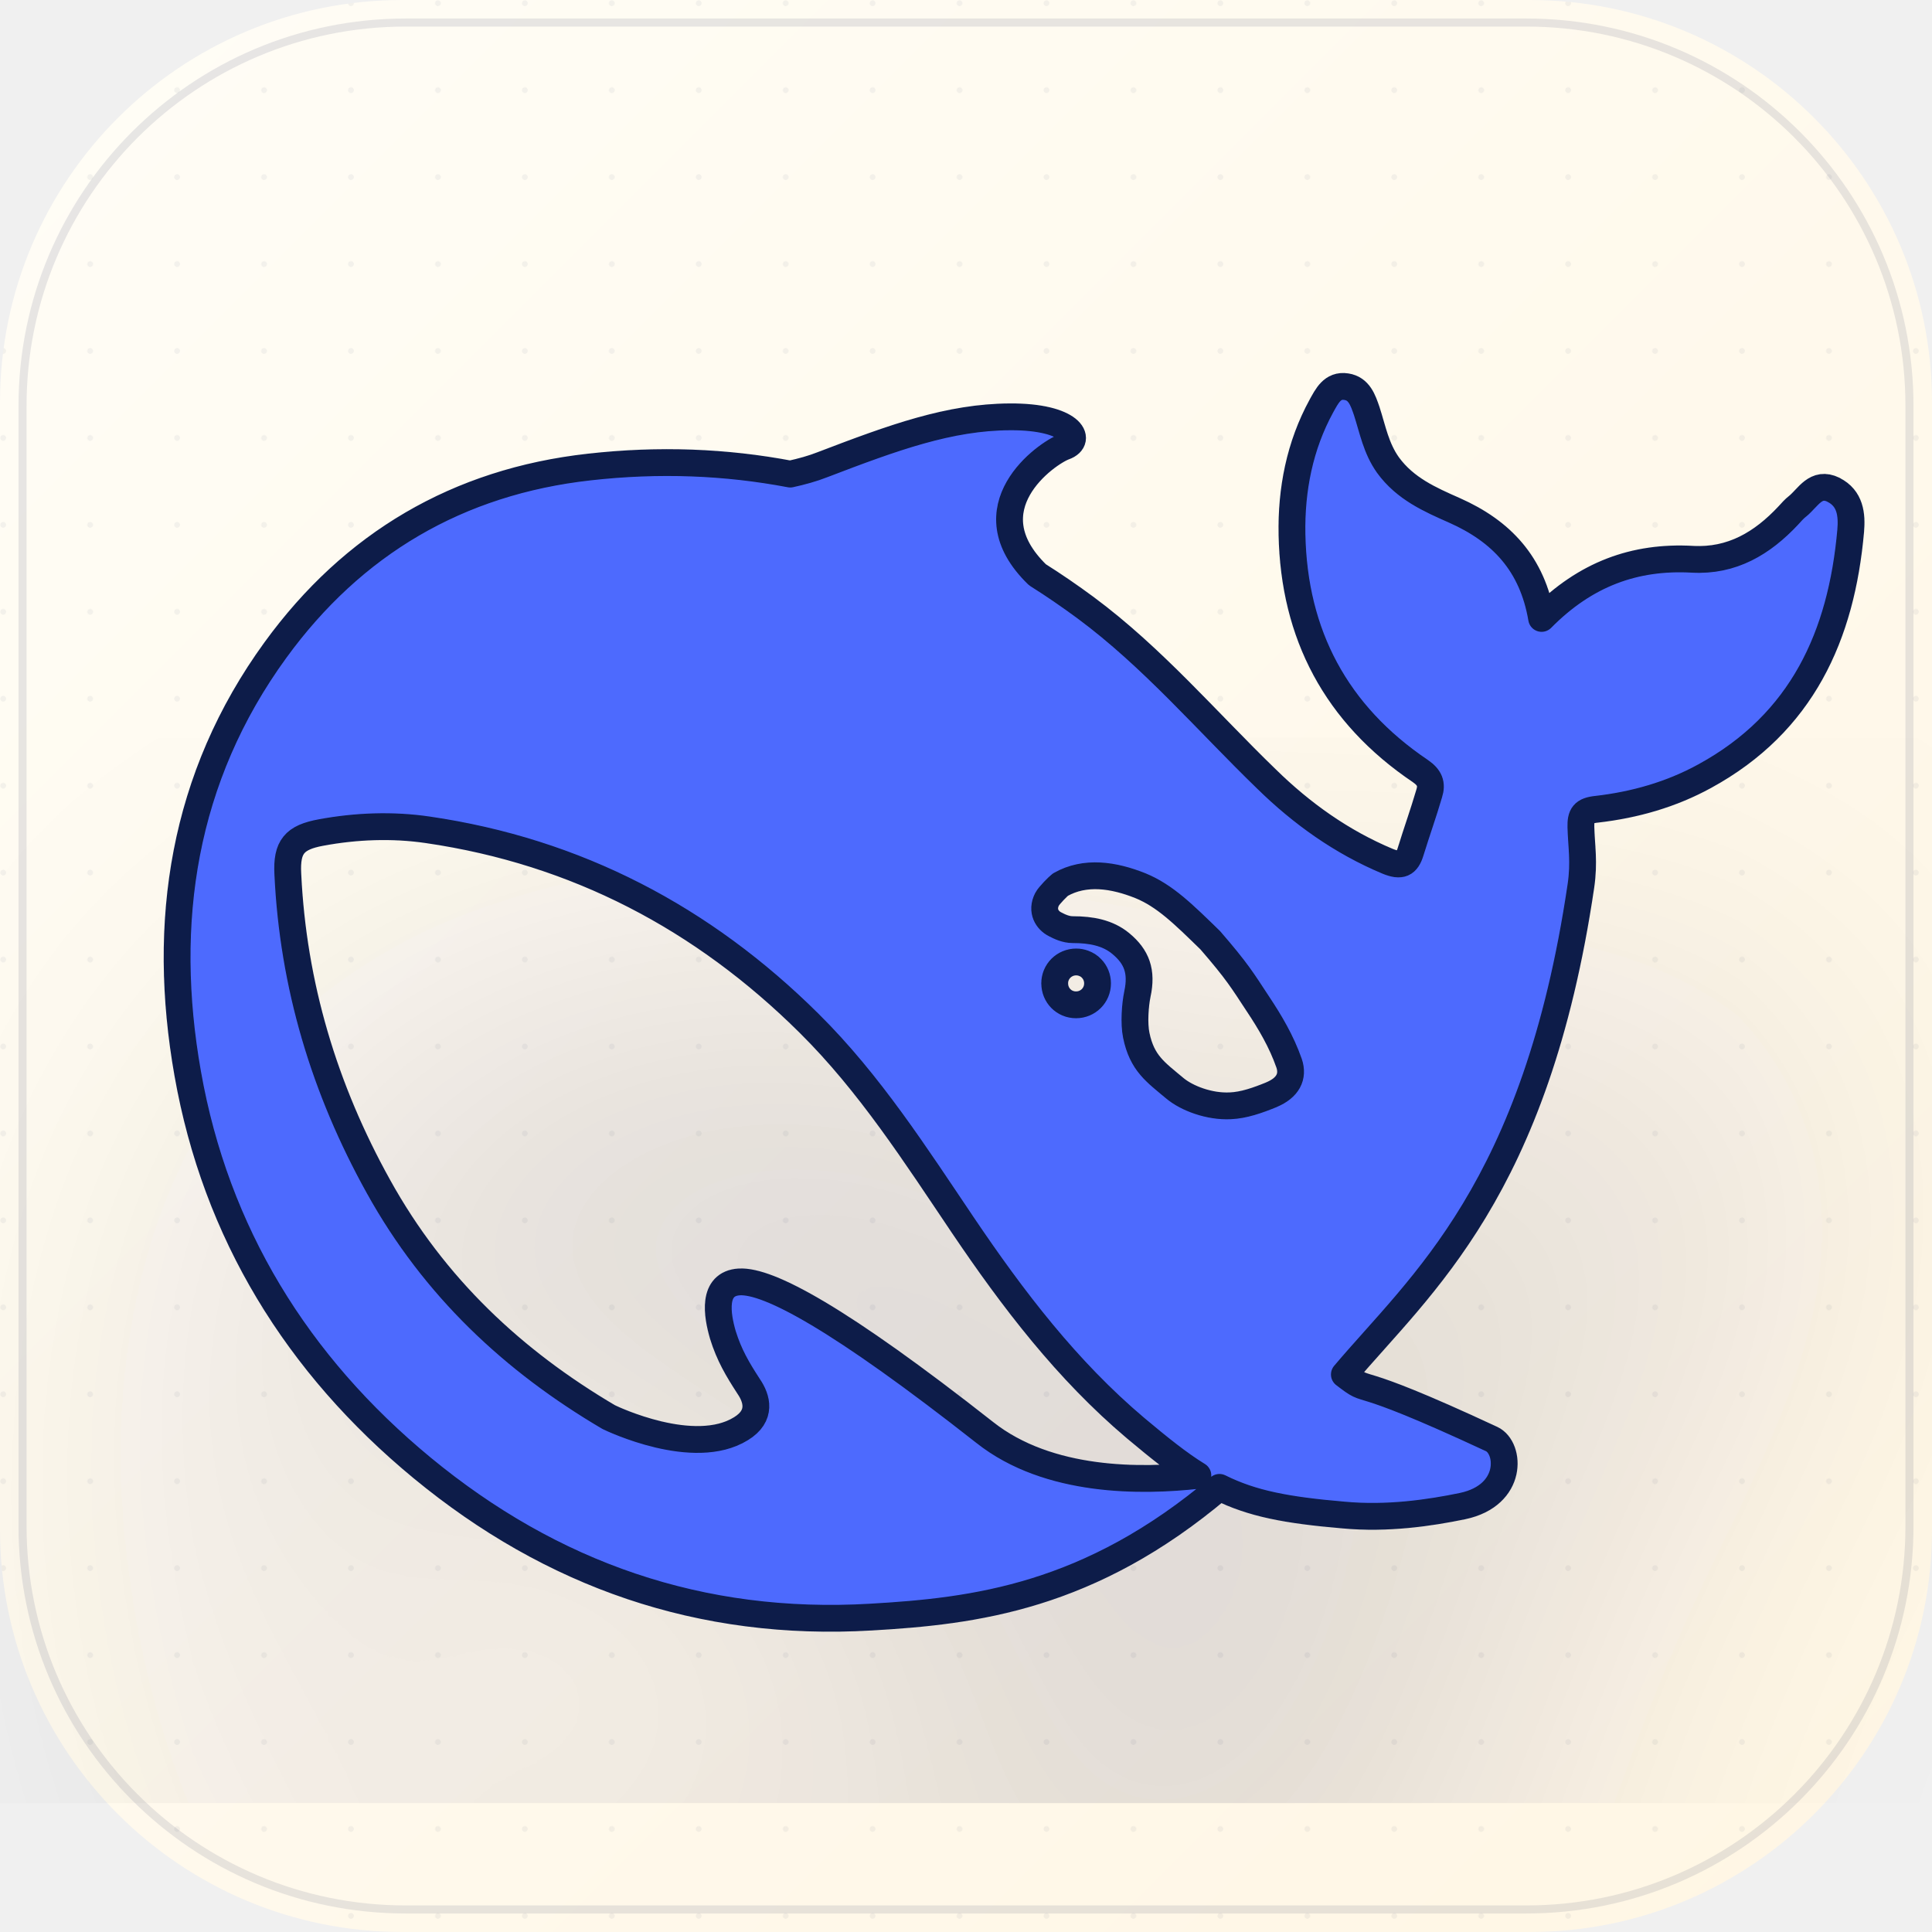
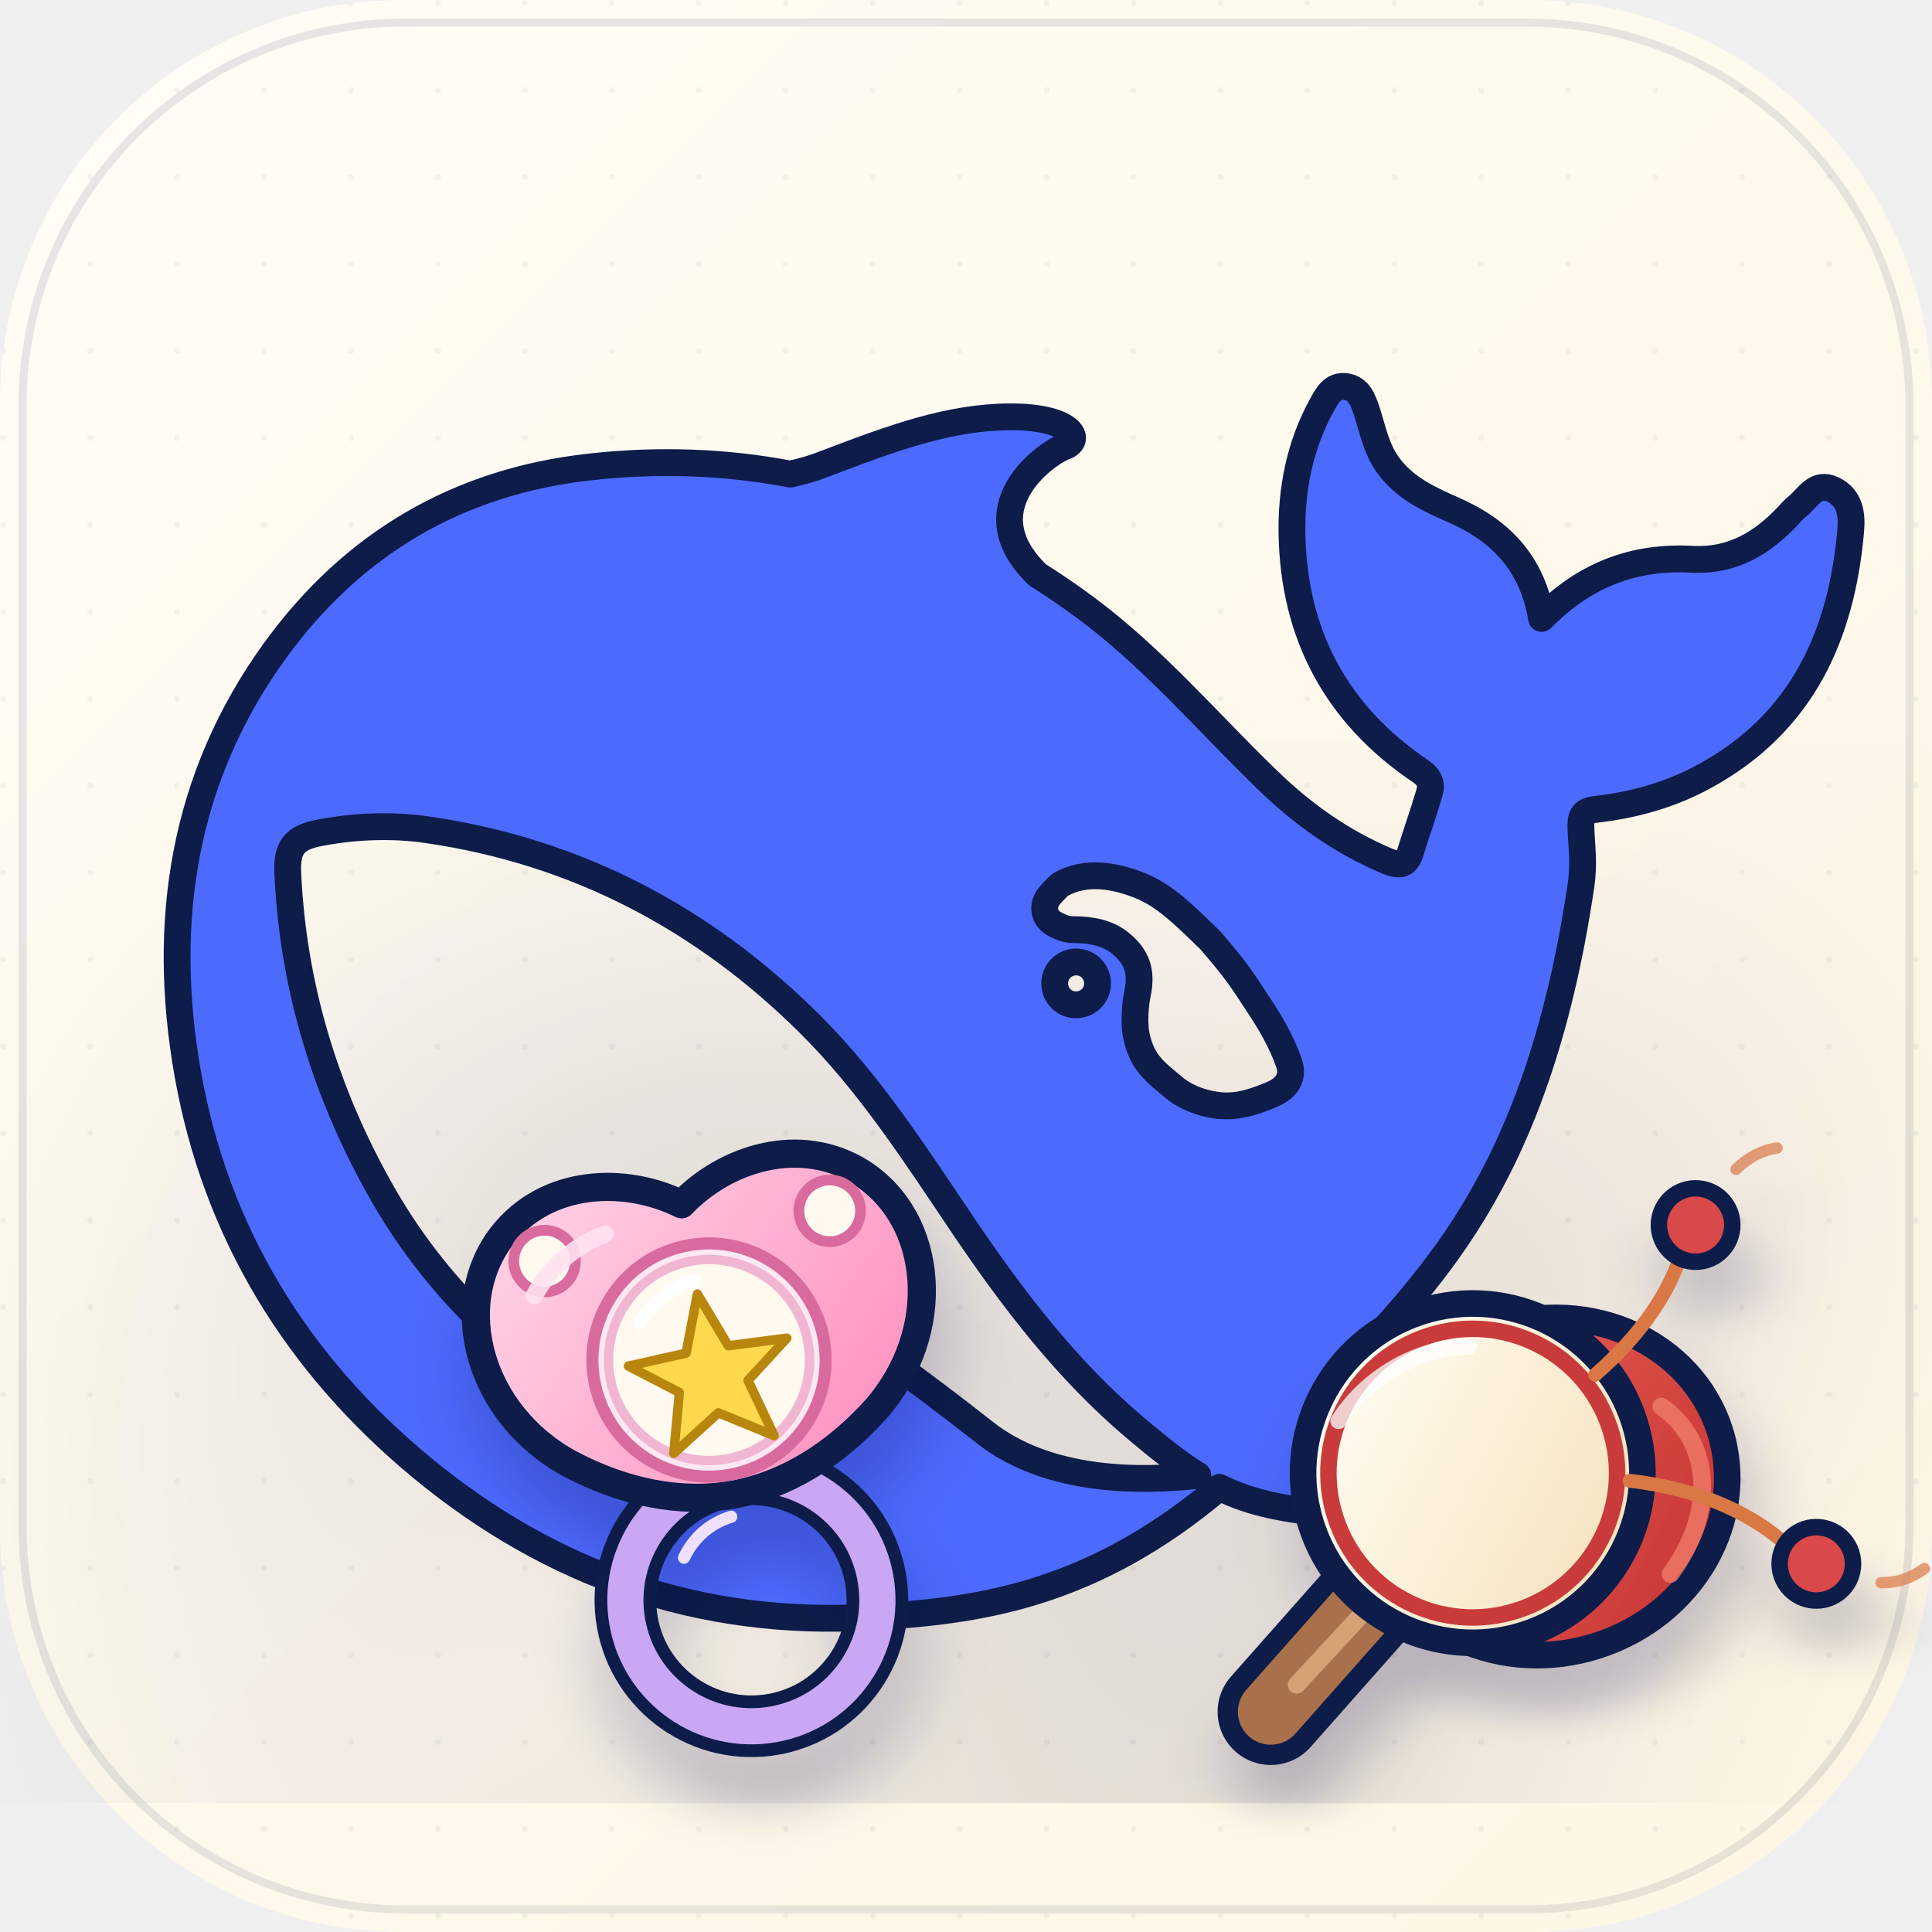
<svg xmlns="http://www.w3.org/2000/svg" width="1200" height="1200" viewBox="0 0 1200 1200" fill="none" role="img" aria-labelledby="it id">
  <defs>
    <filter id="wsh" x="-15%" y="-15%" width="130%" height="130%">
      <feDropShadow dx="0" dy="18" stdDeviation="12" flood-color="#0B1B4A" flood-opacity="0.14" />
    </filter>
-     <filter id="pacShadow" x="-50%" y="-50%" width="200%" height="200%">
-       <feDropShadow dx="0" dy="2.2" stdDeviation="1.2" flood-color="#0B1B4A" flood-opacity="0.18" />
+     <filter id="objShadow" x="-50%" y="-50%" width="200%" height="200%">
+       <feDropShadow dx="0" dy="2.0" stdDeviation="1.1" flood-color="#0B1B4A" flood-opacity="0.20" />
    </filter>
+     <linearGradient id="pacPink" x1="4" y1="5" x2="16" y2="17" gradientUnits="userSpaceOnUse">
+       <stop stop-color="#FFD1E5" />
+       <stop offset="1" stop-color="#FF8FBF" />
+     </linearGradient>
+     <linearGradient id="rattleRed" x1="-4" y1="-5" x2="8" y2="7" gradientUnits="userSpaceOnUse">
+       <stop stop-color="#F16A5A" />
+       <stop offset="1" stop-color="#C73535" />
+     </linearGradient>
+     <linearGradient id="rattleCream" x1="-5" y1="-5" x2="6" y2="6" gradientUnits="userSpaceOnUse">
+       <stop stop-color="#FFFDF2" />
+       <stop offset="1" stop-color="#F5DFB8" />
+     </linearGradient>
    <linearGradient id="card" x1="0" y1="0" x2="1200" y2="1200" gradientUnits="userSpaceOnUse">
      <stop stop-color="#FFFDF6" />
      <stop offset="1" stop-color="#FFF6E4" />
    </linearGradient>
    <pattern id="dots" width="54" height="54" patternUnits="userSpaceOnUse">
      <circle cx="2" cy="2" r="1.8" fill="#0B1B4A" fill-opacity="0.05" />
    </pattern>
  </defs>
  <rect width="1200" height="1200" rx="250" fill="url(#card)" />
  <rect width="1200" height="1200" rx="250" fill="url(#dots)" />
  <rect x="14" y="14" width="1172" height="1172" rx="238" stroke="#0B1B4A" stroke-opacity="0.10" stroke-width="5" />
  <g transform="translate(0 120)">
    <g transform="translate(110 120) scale(18.5)" filter="url(#wsh)">
      <path d="M55.613,3.471c-.595-.292-.852.264-1.2.547-.119.091-.22.209-.321.319-.87.929-1.887,1.54-3.215,1.467-1.942-.109-3.599.501-5.065,1.986-.311-1.831-1.346-2.925-2.922-3.626-.824-.364-1.658-.729-2.235-1.522-.403-.565-.513-1.193-.714-1.813-.128-.373-.257-.756-.687-.82-.467-.073-.65.319-.834.647-.733,1.339-1.017,2.815-.989,4.31.064,3.362,1.484,6.041,4.305,7.945.321.219.403.437.302.756-.192.656-.421,1.294-.623,1.95-.128.419-.321.51-.769.328-1.548-.647-2.885-1.603-4.067-2.76-2.006-1.941-3.819-4.082-6.082-5.758-.531-.392-1.062-.756-1.612-1.103-2.308-2.241.302-4.082.907-4.3.632-.228.22-1.012-1.823-1.002-2.042.009-3.911.692-6.292,1.603-.348.137-.715.237-1.09.319-2.162-.41-4.405-.501-6.75-.237-4.415.492-7.941,2.578-10.533,6.141C.191,13.129-.541,17.994.356,23.069c.943,5.348,3.673,9.776,7.868,13.239,4.351,3.59,9.361,5.348,15.076,5.011,3.471-.2,7.336-.665,11.696-4.355,1.099.547,2.253.765,4.167.929,1.475.137,2.894-.073,3.993-.3,1.722-.364,1.603-1.959.98-2.251-5.047-2.351-3.938-1.394-4.946-2.168,2.564-3.034,6.43-6.186,7.941-16.4.119-.811.018-1.321,0-1.977-.009-.401.082-.556.54-.601,1.264-.146,2.491-.492,3.618-1.111,3.27-1.786,4.589-4.72,4.9-8.236.046-.538-.009-1.093-.577-1.376ZM27.119,35.123c-4.891-3.845-7.263-5.111-8.243-5.057-.916.055-.751,1.103-.55,1.786.211.674.485,1.139.87,1.731.266.392.449.975-.266,1.412-1.575.975-4.314-.328-4.442-.392-3.187-1.877-5.853-4.355-7.73-7.744-1.813-3.262-2.867-6.761-3.041-10.496-.046-.902.22-1.221,1.117-1.385,1.181-.219,2.4-.264,3.581-.091,4.992.729,9.242,2.961,12.804,6.496,2.033,2.014,3.572,4.419,5.157,6.77,1.685,2.496,3.499,4.875,5.807,6.824.815.683,1.465,1.203,2.088,1.585-1.877.209-5.01.255-7.153-1.44ZM29.464,20.044c0-.401.321-.72.724-.72.092,0,.174.018.247.045.101.037.192.091.266.173.128.128.202.31.202.501,0,.401-.321.72-.723.72s-.715-.319-.715-.72ZM36.745,23.78c-.467.191-.934.355-1.383.373-.696.036-1.456-.246-1.868-.592-.641-.538-1.099-.838-1.291-1.777-.083-.401-.037-1.02.037-1.376.165-.765-.018-1.257-.559-1.704-.44-.364-.998-.465-1.612-.465-.229,0-.44-.1-.595-.182-.257-.128-.467-.446-.266-.838.064-.127.376-.437.449-.492.834-.474,1.795-.319,2.684.036.824.337,1.447.957,2.345,1.831.916,1.057,1.081,1.349,1.603,2.141.412.62.788,1.257,1.044,1.986.156.456-.046.829-.586,1.057Z" fill="#4D6BFE" stroke="#0B1B4A" stroke-width="0.9" stroke-linejoin="round" />
    </g>
+     <g transform="translate(110 240) scale(18.5)">
+       <g transform="translate(18 27) rotate(-10) scale(0.9) translate(-10 -13)" filter="url(#objShadow)">
+         <circle cx="10" cy="21.2" r="4.7" fill="none" stroke="#0B1B4A" stroke-width="2.3" />
+         <circle cx="10" cy="21.2" r="4.7" fill="none" stroke="#C9A7F5" stroke-width="1.35" />
+         <path d="M7.8 19.2c.5-.7 1.2-1.1 2-1.2" stroke="#EFE0FF" stroke-width="0.45" stroke-linecap="round" />
+         <path d="M10 6.2C8.1 4.8 5.2 4.4 3.2 6.2 0.8 8.4 1.2 12.6 4.2 15 6 16.4 8 17.2 10 17.2s4-0.8 5.8-2.2c3-2.4 3.4-6.6 1-8.8-2-1.8-4.9-1.4-6.8 0Z" fill="url(#pacPink)" stroke="#0B1B4A" stroke-width="1.05" stroke-linejoin="round" />
+         <circle cx="4.6" cy="7.4" r="1.15" fill="#FFF9F0" stroke="#D96A9E" stroke-width="0.4" />
+         <circle cx="15.4" cy="7.4" r="1.15" fill="#FFF9F0" stroke="#D96A9E" stroke-width="0.4" />
+         <path d="M4 8.6c.8-1 1.9-1.6 3-1.8" stroke="#FFE2F0" stroke-width="0.65" stroke-linecap="round" opacity="0.9" />
+         <circle cx="10" cy="12.1" r="4.35" fill="#FFE8F3" stroke="#D96A9E" stroke-width="0.45" />
+         <circle cx="10" cy="12.1" r="3.75" fill="#FFF9F0" stroke="#F0B6D2" stroke-width="0.35" />
+         <path d="M10 9.6l.8 2.1 2.2.1-1.7 1.3.6 2.2-1.9-1.2-1.9 1.2.6-2.2-1.7-1.3 2.2-.1z" fill="#FFD84D" stroke="#B8860B" stroke-width="0.35" stroke-linejoin="round" />
+         <path d="M7.7 10.3c.6-.7 1.4-1.1 2.3-1.2" stroke="#FFFFFF" stroke-width="0.5" stroke-linecap="round" />
+       </g>
+     </g>
+     <g transform="translate(110 240) scale(18.5)">
+       <g transform="translate(43.5 30) rotate(-18) scale(0.85)" filter="url(#objShadow)">
+         <path d="M-10.5 6.5L-1.5 1.2" stroke="#0B1B4A" stroke-width="4.2" stroke-linecap="round" />
+         <path d="M-10.5 6.5L-1.5 1.2" stroke="#A9714B" stroke-width="2.6" stroke-linecap="round" />
+         <path d="M-9.2 5.8L-5.8 3.9" stroke="#D9A67A" stroke-width="0.7" stroke-linecap="round" opacity="0.9" />
+         <ellipse cx="2.6" cy="1.4" rx="7.2" ry="6.6" fill="url(#rattleRed)" stroke="#0B1B4A" stroke-width="1.05" />
+         <path d="M6.2 6.2c2.4-1.7 3.2-4.4 1.7-6.4" stroke="#F07A6A" stroke-width="0.7" stroke-linecap="round" opacity="0.8" />
+         <circle cx="0" cy="0" r="6.7" fill="url(#rattleCream)" stroke="#0B1B4A" stroke-width="1.05" />
+         <circle cx="0" cy="0" r="5.7" fill="none" stroke="#C93A3A" stroke-width="0.65" />
+         <path d="M-4.4-3.6c1.6-1.3 3.8-1.8 5.8-1.2" stroke="#FFFFFF" stroke-width="0.65" stroke-linecap="round" opacity="0.75" />
+         <path d="M5.8-2.2c2.1-.9 4-2.2 5.1-4.1" stroke="#D97745" stroke-width="0.55" stroke-linecap="round" fill="none" />
+         <path d="M5.8 2.2c2.4 1.1 4.5 2.8 5.5 5.1" stroke="#D97745" stroke-width="0.55" stroke-linecap="round" fill="none" />
+         <circle cx="11.4" cy="-6.6" r="1.45" fill="#D94A4A" stroke="#0B1B4A" stroke-width="0.65" />
+         <circle cx="11.8" cy="7.6" r="1.45" fill="#D94A4A" stroke="#0B1B4A" stroke-width="0.65" />
+         <path d="M13.6-8.2c.6-.3 1.2-.4 1.8-.3M14 9.1c.6.2 1.2.2 1.8 0" stroke="#D97745" stroke-width="0.45" stroke-linecap="round" opacity="0.7" />
+       </g>
+     </g>
  </g>
</svg>
